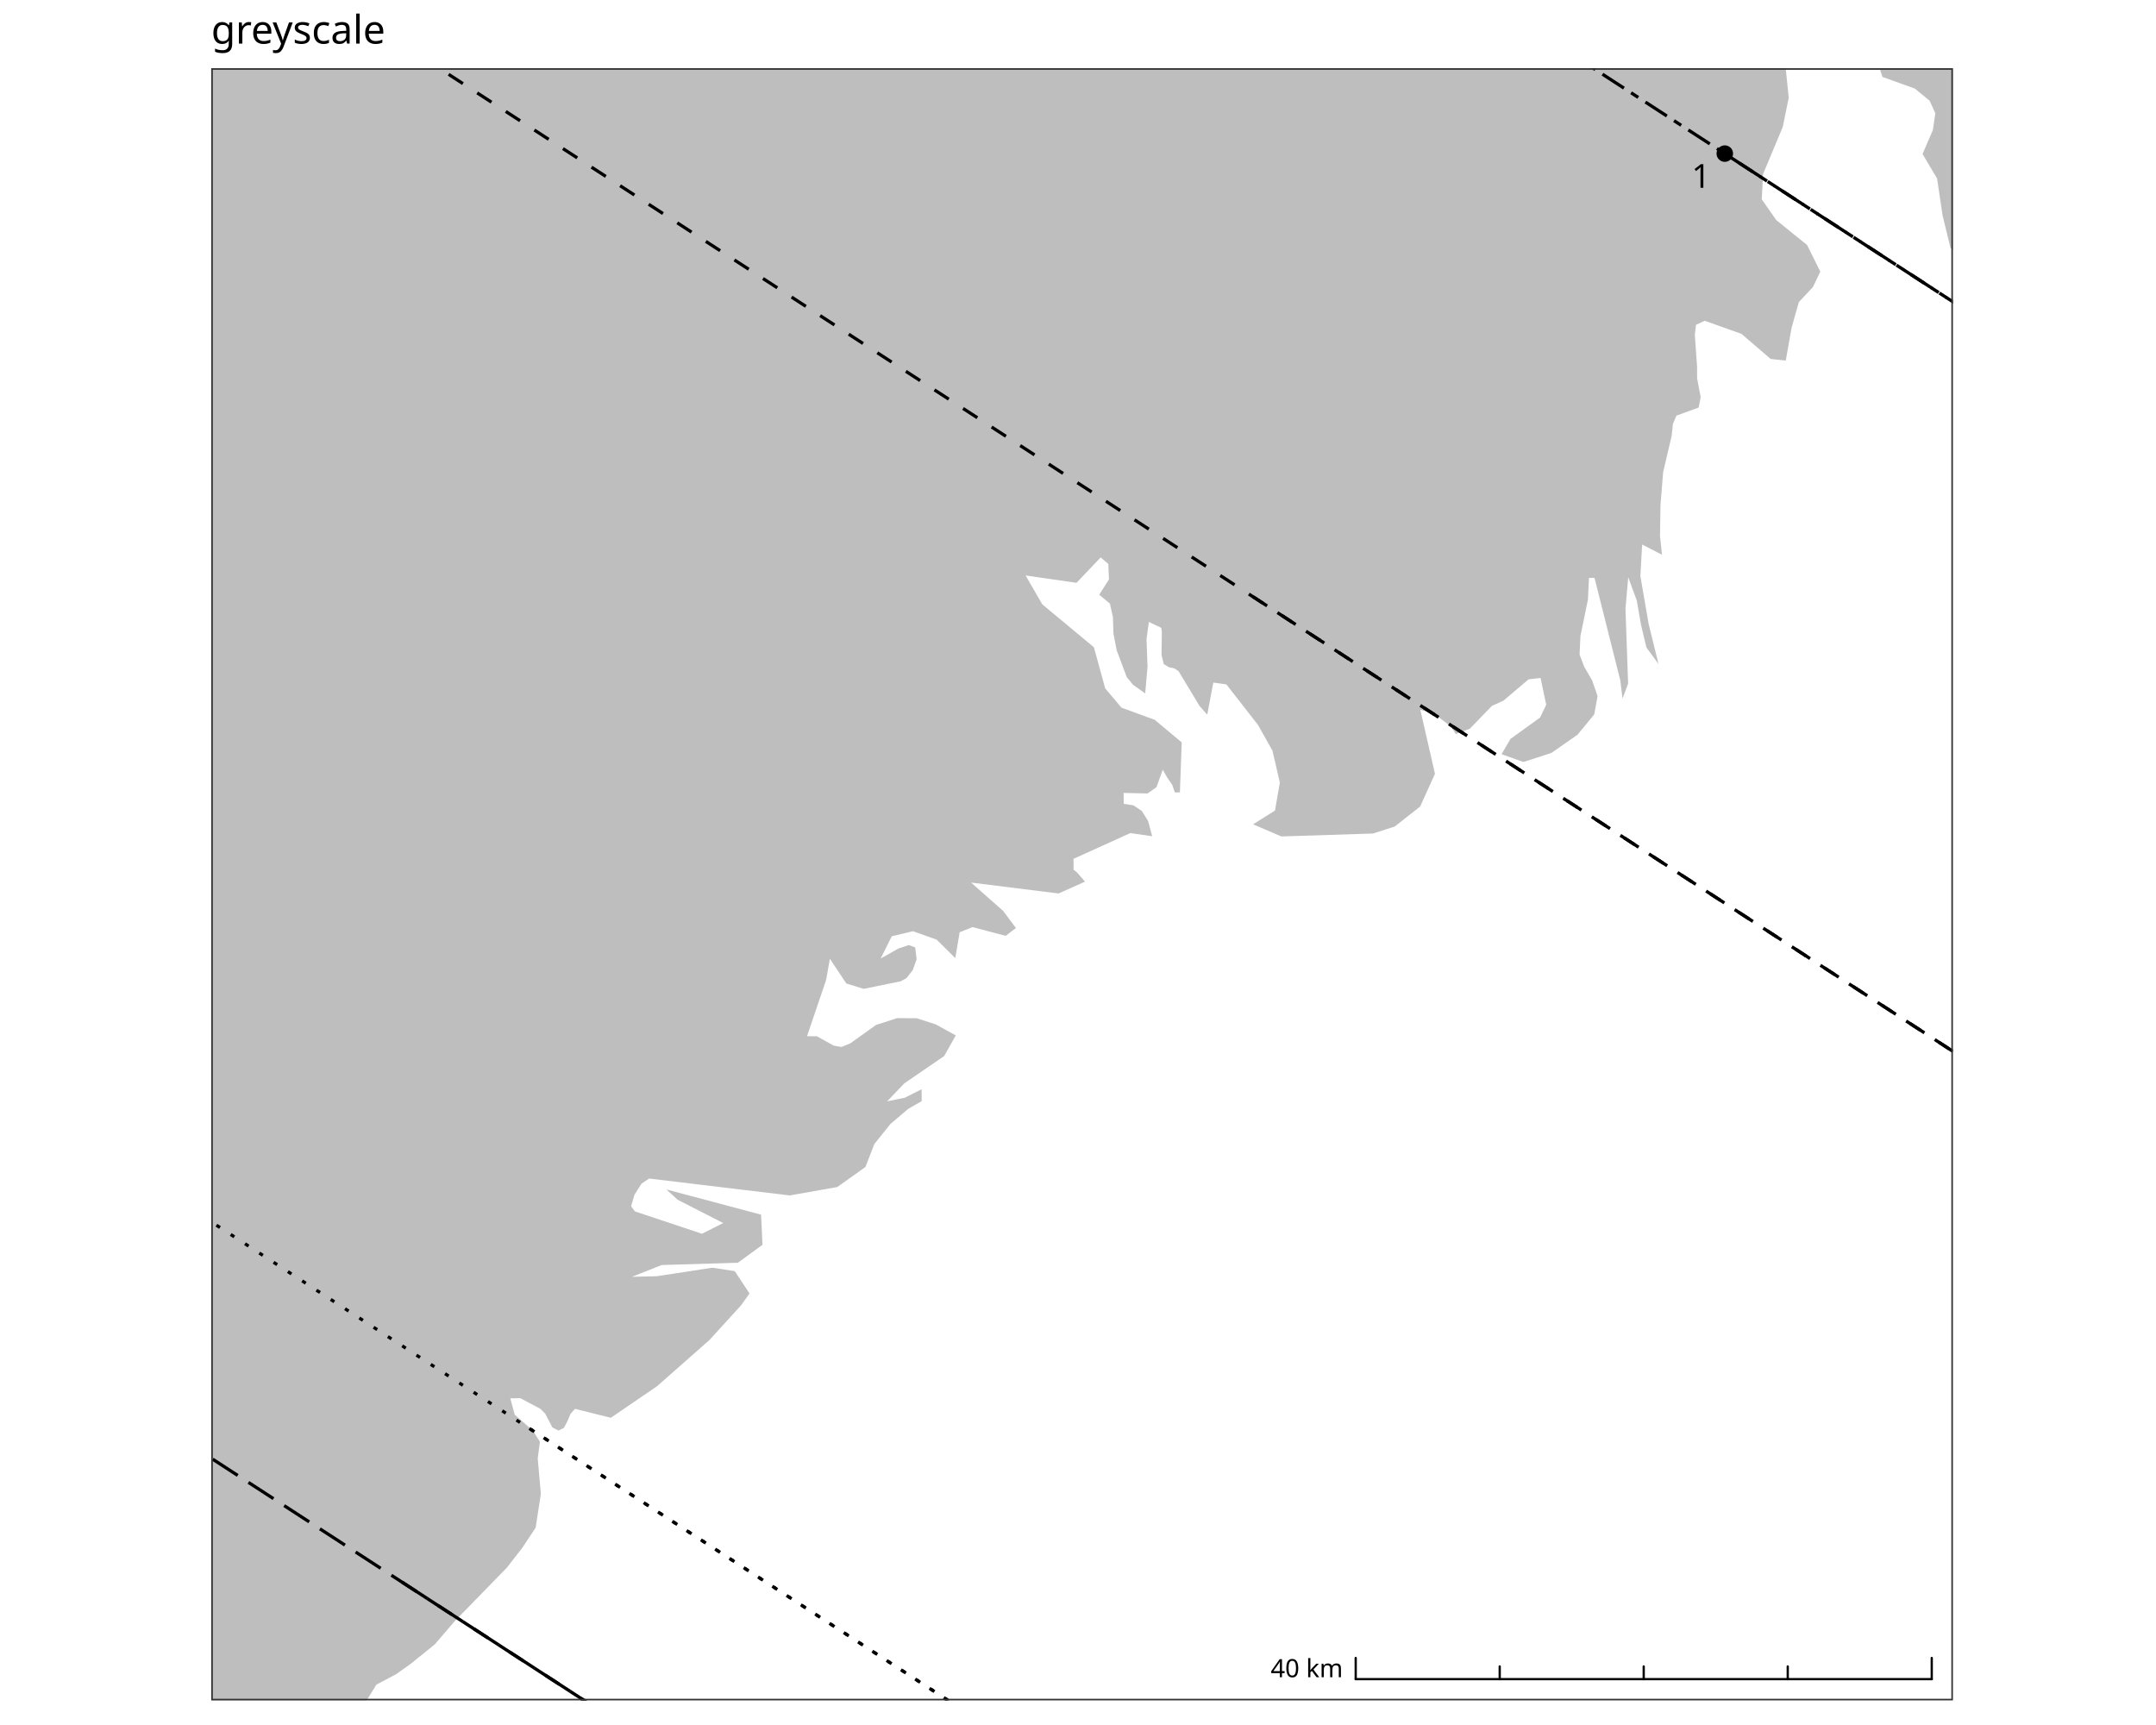
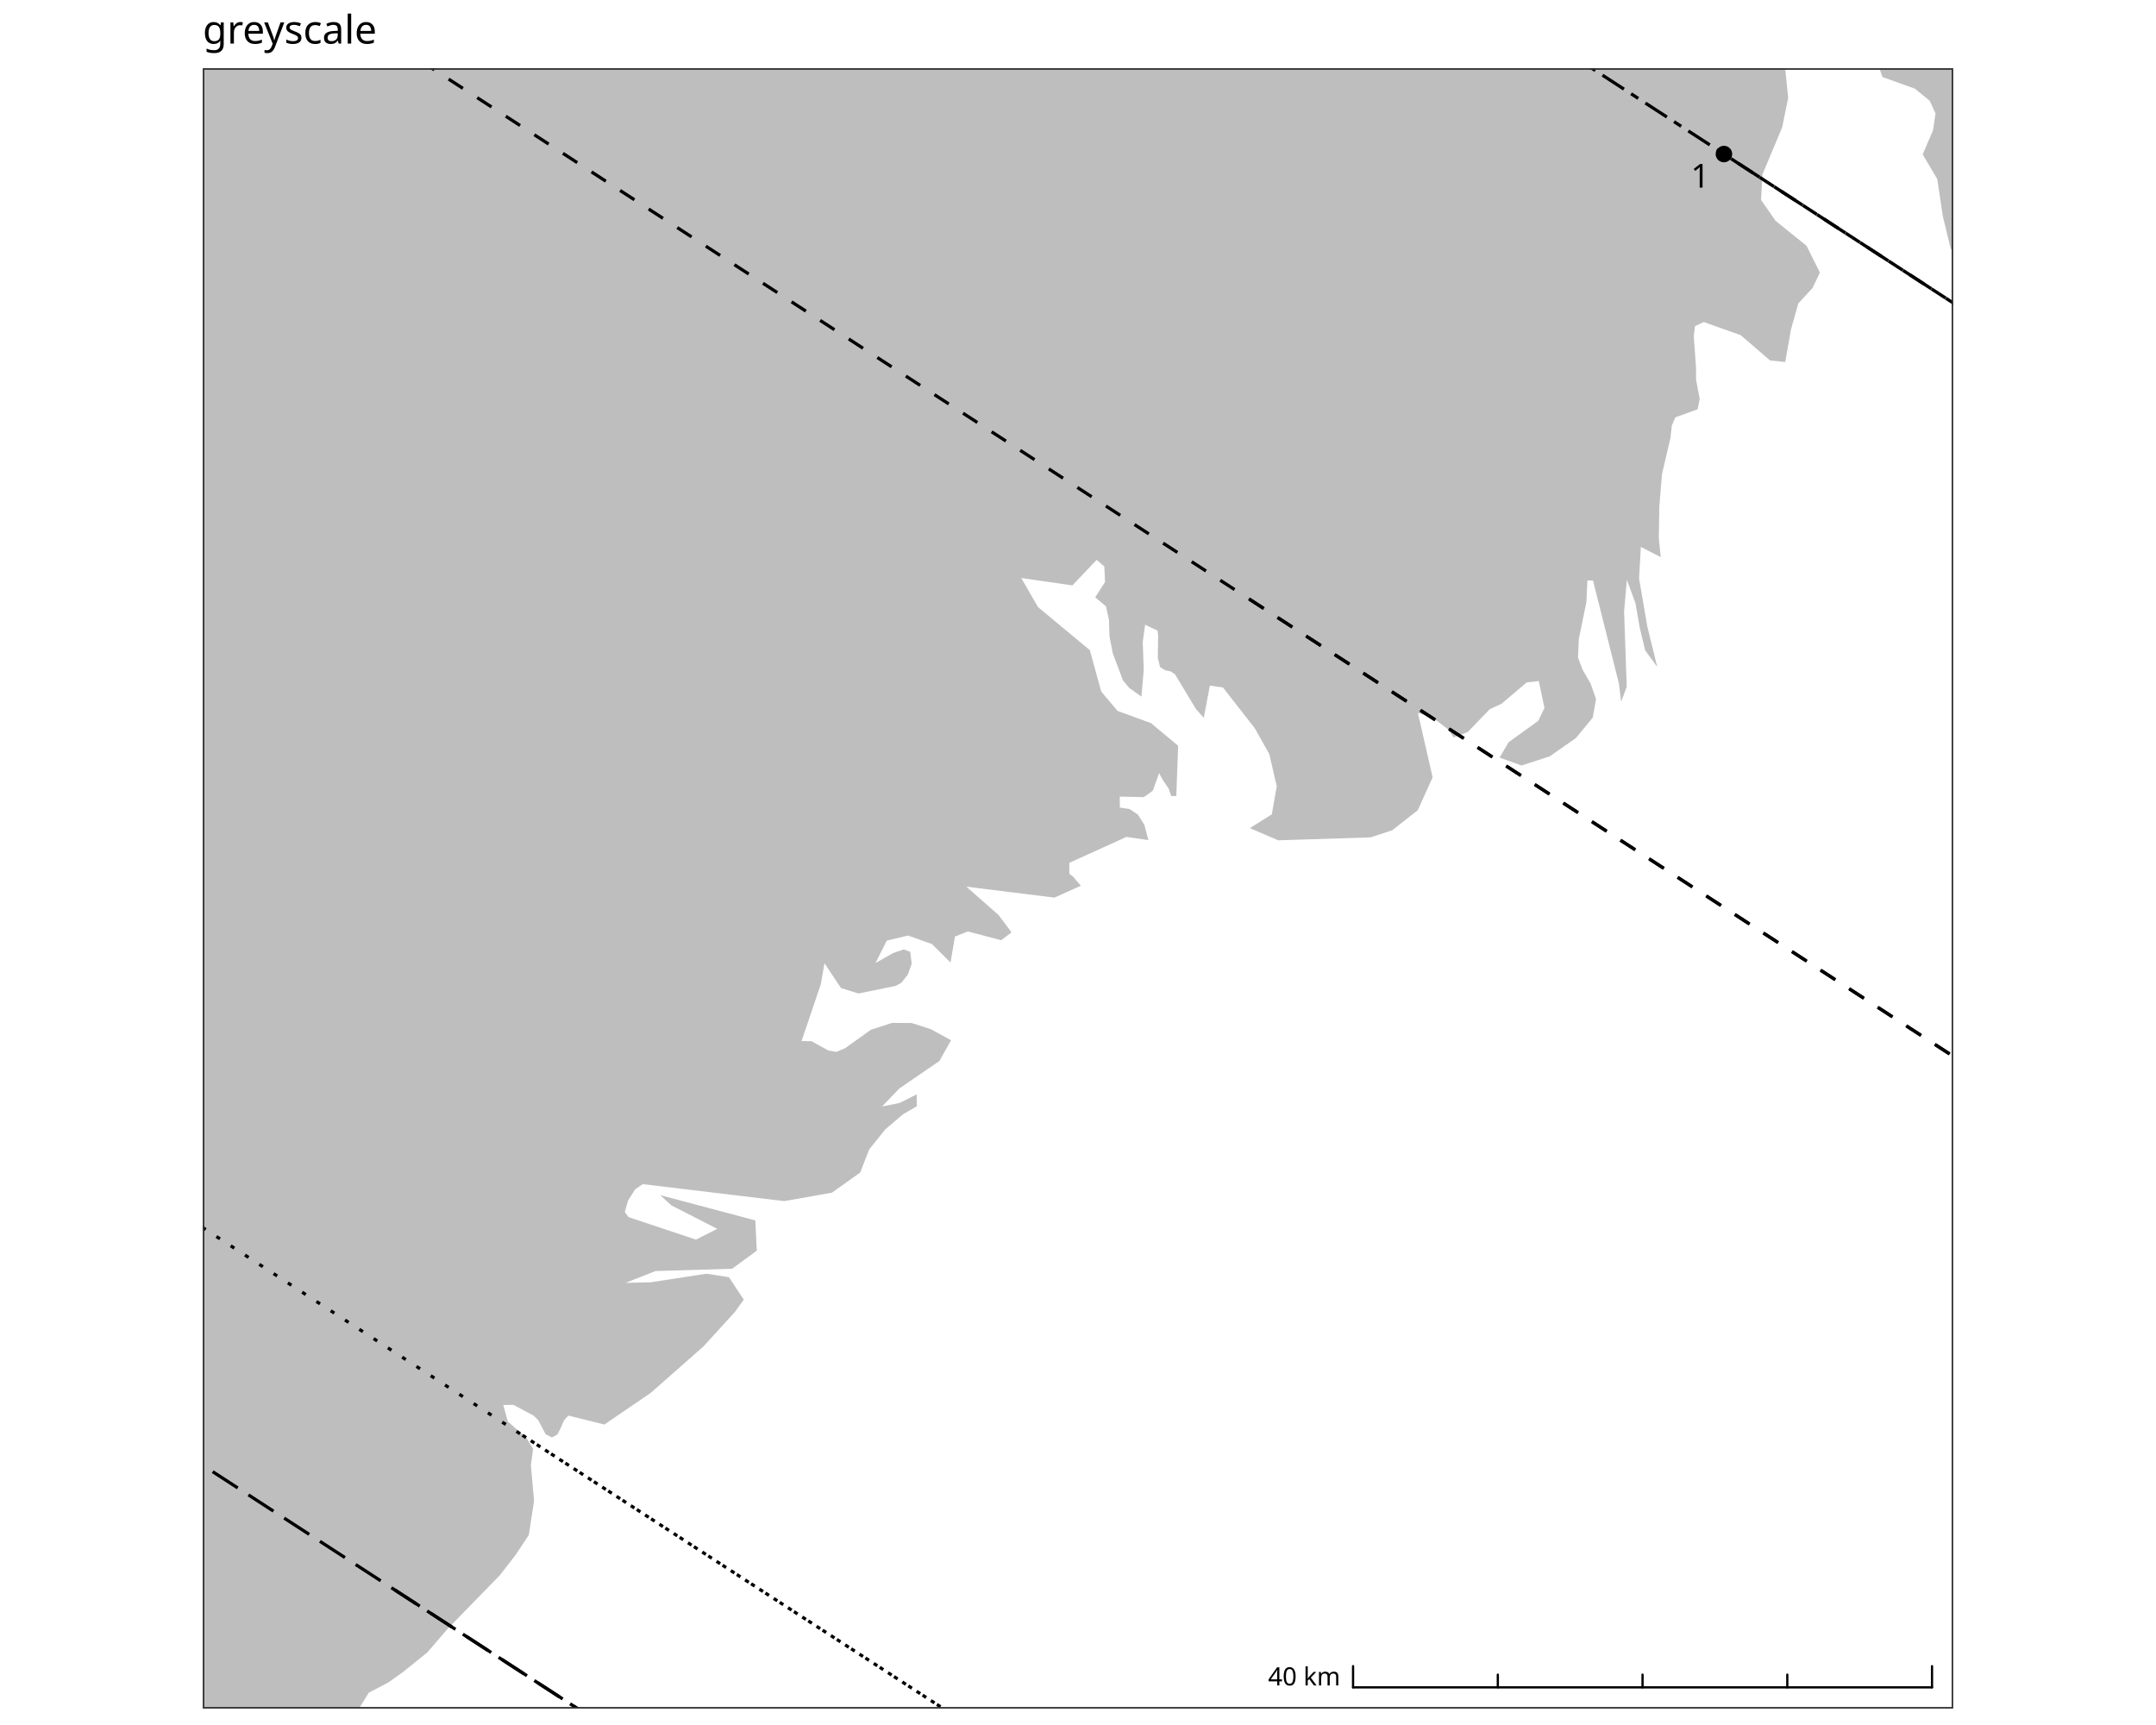
<svg xmlns="http://www.w3.org/2000/svg" class="svglite" data-engine-version="2.0" width="720.00pt" height="576.00pt" viewBox="0 0 720.00 576.00">
  <defs>
    <style type="text/css">
    .svglite line, .svglite polyline, .svglite polygon, .svglite path, .svglite rect, .svglite circle {
      fill: none;
      stroke: #000000;
      stroke-linecap: round;
      stroke-linejoin: round;
      stroke-miterlimit: 10.00;
    }
  </style>
  </defs>
  <rect width="100%" height="100%" style="stroke: none; fill: #FFFFFF;" />
  <defs>
    <clipPath id="cpMC4wMHw3MjAuMDB8MC4wMHw1NzYuMDA=">
      <rect x="0.00" y="0.00" width="720.00" height="576.00" />
    </clipPath>
  </defs>
  <g clip-path="url(#cpMC4wMHw3MjAuMDB8MC4wMHw1NzYuMDA=)">
</g>
  <defs>
-     <clipPath id="cpNjIuMzJ8NjU3LjY4fDAuMDB8NTc2LjAw">
-       <rect x="62.32" y="0.00" width="595.35" height="576.00" />
+     <clipPath id="cpNjIuMjN8NjU3Ljc3fDAuMDB8NTc2LjAw">
+       <rect x="62.23" y="0.00" width="595.54" height="576.00" />
    </clipPath>
  </defs>
-   <g clip-path="url(#cpNjIuMzJ8NjU3LjY4fDAuMDB8NTc2LjAw)">
-     <rect x="62.32" y="0.00" width="595.35" height="576.00" style="stroke-width: 1.07; stroke: #FFFFFF; fill: #FFFFFF;" />
+   <g clip-path="url(#cpNjIuMjN8NjU3Ljc3fDAuMDB8NTc2LjAw)">
+     <rect x="62.23" y="0.00" width="595.54" height="576.00" style="stroke-width: 1.07; stroke: #FFFFFF; fill: #FFFFFF;" />
  </g>
  <g clip-path="url(#cpMC4wMHw3MjAuMDB8MC4wMHw1NzYuMDA=)">
</g>
  <defs>
-     <clipPath id="cpNzAuNTR8NjUyLjIwfDIyLjc4fDU2Ny43OA==">
-       <rect x="70.54" y="22.78" width="581.65" height="545.00" />
+     <clipPath id="cpNjcuNzF8NjUyLjI5fDIyLjc4fDU3MC41Mg==">
+       <rect x="67.71" y="22.78" width="584.58" height="547.74" />
    </clipPath>
  </defs>
-   <g clip-path="url(#cpNzAuNTR8NjUyLjIwfDIyLjc4fDU2Ny43OA==)">
-     <rect x="70.54" y="22.78" width="581.65" height="545.00" style="stroke-width: 1.07; stroke: none; fill: #FFFFFF;" />
-     <path d="M 122.45 567.78 L 70.54 567.78 L 70.54 22.78 L 595.95 22.78 L 596.39 23.29 L 597.35 32.63 L 595.35 42.41 L 588.78 58.11 L 588.34 66.55 L 593.18 73.49 L 603.47 81.80 L 607.89 90.69 L 605.43 95.83 L 600.72 100.89 L 598.30 109.44 L 596.37 120.39 L 591.32 119.87 L 581.57 111.48 L 569.29 107.11 L 566.38 108.47 L 565.99 111.80 L 566.74 122.41 L 566.75 126.32 L 567.95 132.64 L 567.26 136.09 L 559.85 138.78 L 558.68 141.54 L 558.25 145.53 L 555.41 157.66 L 554.53 168.48 L 554.36 178.98 L 555.02 185.22 L 548.39 181.83 L 547.81 192.36 L 550.58 208.42 L 553.86 221.70 L 549.83 216.22 L 548.03 208.69 L 546.60 200.51 L 543.75 192.74 L 542.83 203.25 L 543.71 228.26 L 541.85 233.23 L 541.09 227.14 L 532.49 192.95 L 530.64 192.98 L 530.30 200.16 L 527.79 212.37 L 527.50 218.55 L 529.03 222.60 L 531.69 227.18 L 533.51 232.43 L 532.41 238.53 L 526.82 245.33 L 518.10 251.41 L 508.74 254.44 L 501.45 251.83 L 504.44 246.72 L 514.29 239.62 L 516.36 235.34 L 514.48 226.38 L 510.46 226.84 L 502.10 233.94 L 498.23 235.70 L 490.85 243.33 L 486.17 245.10 L 484.56 242.61 L 478.92 238.31 L 474.31 236.99 L 479.21 258.38 L 474.26 269.31 L 465.77 275.98 L 458.55 278.32 L 427.91 279.30 L 418.47 275.25 L 425.78 270.66 L 427.41 261.32 L 424.94 250.66 L 420.11 242.06 L 409.54 228.52 L 405.19 227.92 L 403.16 238.63 L 400.57 235.70 L 393.60 224.14 L 392.20 223.20 L 390.32 222.78 L 388.65 221.76 L 387.90 218.72 L 388.00 211.08 L 387.81 209.64 L 383.67 207.67 L 382.88 213.39 L 383.22 222.68 L 382.44 231.55 L 378.43 228.70 L 376.30 226.14 L 372.90 217.09 L 371.84 211.57 L 371.67 206.12 L 370.67 201.56 L 367.09 198.58 L 370.34 193.49 L 370.12 188.32 L 367.57 186.13 L 359.50 194.61 L 342.50 192.15 L 348.08 201.81 L 365.31 216.12 L 369.08 229.86 L 374.52 236.30 L 385.62 240.36 L 394.64 247.89 L 394.03 264.58 L 392.33 264.60 L 391.50 262.13 L 389.77 259.59 L 388.30 257.02 L 386.21 262.84 L 383.23 264.95 L 375.24 264.77 L 375.28 268.42 L 378.51 268.91 L 381.29 270.77 L 383.41 274.14 L 384.77 279.23 L 377.46 278.18 L 358.49 286.78 L 358.52 290.43 L 359.65 291.29 L 362.33 294.39 L 353.53 298.34 L 324.28 294.70 L 335.00 304.16 L 339.27 309.88 L 335.85 312.49 L 324.79 309.57 L 320.49 311.28 L 319.01 319.91 L 312.81 313.76 L 304.88 310.94 L 297.81 312.63 L 294.10 320.06 L 299.97 316.75 L 303.47 315.56 L 305.63 316.35 L 306.11 320.32 L 304.82 323.91 L 302.73 326.59 L 300.86 327.65 L 288.43 330.19 L 282.62 328.39 L 277.14 320.14 L 275.89 327.19 L 269.51 346.00 L 272.79 346.03 L 278.42 349.14 L 281.05 349.60 L 283.98 348.37 L 292.55 342.25 L 299.58 339.97 L 306.09 340.00 L 312.45 342.04 L 319.19 345.73 L 315.31 352.62 L 302.01 361.74 L 296.25 367.75 L 302.17 366.54 L 307.77 363.71 L 307.79 367.68 L 303.27 370.29 L 297.37 375.30 L 291.99 382.00 L 289.01 389.68 L 279.60 396.37 L 263.73 399.17 L 216.77 393.53 L 214.24 395.23 L 211.85 399.01 L 210.77 402.79 L 212.04 404.51 L 234.42 411.97 L 241.51 408.39 L 226.27 400.60 L 222.53 397.17 L 254.16 405.59 L 254.64 415.65 L 246.43 421.64 L 220.97 422.41 L 211.04 426.34 L 219.32 426.15 L 237.91 423.30 L 245.37 424.45 L 250.30 431.91 L 247.44 435.91 L 236.91 447.46 L 219.39 462.90 L 203.98 473.41 L 192.04 470.43 L 190.54 472.08 L 189.47 474.60 L 188.34 476.77 L 186.52 477.69 L 184.48 476.64 L 182.04 471.99 L 180.47 470.43 L 173.74 466.86 L 170.41 466.92 L 171.90 472.40 L 177.99 477.72 L 180.31 481.46 L 179.57 486.98 L 180.62 498.79 L 178.88 510.11 L 174.46 516.78 L 169.24 523.49 L 151.84 541.34 L 145.17 549.10 L 136.97 555.72 L 132.25 559.06 L 125.70 562.51 L 122.45 567.78 Z" style="fill-rule: evenodd; fill: #BEBEBE; stroke-width: 0.43; stroke: none; stroke-linecap: butt;" />
-     <path d="M 627.67 22.78 L 652.20 22.78 L 652.20 83.33 L 651.37 82.81 L 648.71 71.83 L 646.90 59.62 L 642.04 51.42 L 645.48 43.45 L 646.31 37.82 L 644.39 33.61 L 639.46 29.58 L 628.67 25.69 L 627.67 22.78 Z" style="fill-rule: evenodd; fill: #BEBEBE; stroke-width: 0.43; stroke: none; stroke-linecap: butt;" />
-     <polyline points="576.00,51.30 3600.00,2015.11 " style="stroke-width: 1.07; stroke-dasharray: 2.85,2.85,8.54,2.85; stroke-linecap: butt;" />
-     <polyline points="3600.00,2015.11 -2880.00,-2193.05 " style="stroke-width: 1.07; stroke-dasharray: 2.85,2.85,8.54,2.85; stroke-linecap: butt;" />
-     <polyline points="418.37,199.22 3600.00,2265.40 " style="stroke-width: 1.07; stroke-dasharray: 5.69,5.69; stroke-linecap: butt;" />
-     <polyline points="3600.00,2265.40 -2880.00,-1942.77 " style="stroke-width: 1.07; stroke-dasharray: 5.69,5.69; stroke-linecap: butt;" />
-     <polyline points="134.33,528.34 3600.00,2778.98 " style="stroke-width: 1.07; stroke-dasharray: 9.96,4.27; stroke-linecap: butt;" />
-     <polyline points="3600.00,2778.98 -2880.00,-1429.18 " style="stroke-width: 1.07; stroke-dasharray: 9.96,4.27; stroke-linecap: butt;" />
-     <polyline points="176.79,476.98 3600.00,2700.04 " style="stroke-width: 1.07; stroke-dasharray: 1.42,4.27; stroke-linecap: butt;" />
-     <polyline points="3600.00,2700.04 -2880.00,-1508.12 " style="stroke-width: 1.07; stroke-dasharray: 1.42,4.27; stroke-linecap: butt;" />
-     <circle cx="576.00" cy="51.29" r="2.76" style="stroke-width: 0.71; stroke: none; stroke-linecap: butt; fill: #000000;" />
-     <text x="568.07" y="62.70" text-anchor="middle" style="font-size: 11.04px; font-family: sans;" textLength="6.14px" lengthAdjust="spacingAndGlyphs">1</text>
-     <line x1="452.74" y1="560.69" x2="452.74" y2="553.61" style="stroke-width: 0.75;" />
-     <line x1="500.83" y1="560.69" x2="500.83" y2="556.44" style="stroke-width: 0.75;" />
-     <line x1="548.92" y1="560.69" x2="548.92" y2="556.44" style="stroke-width: 0.75;" />
-     <line x1="597.02" y1="560.69" x2="597.02" y2="556.44" style="stroke-width: 0.75;" />
-     <line x1="645.11" y1="560.69" x2="645.11" y2="553.61" style="stroke-width: 0.75;" />
-     <line x1="452.74" y1="560.69" x2="645.11" y2="560.69" style="stroke-width: 0.75;" />
-     <text x="448.49" y="560.04" text-anchor="end" style="font-size: 8.40px; font-family: sans;" textLength="22.88px" lengthAdjust="spacingAndGlyphs">40 km</text>
-     <rect x="70.54" y="22.78" width="581.65" height="545.00" style="stroke-width: 1.07; stroke: #333333;" />
+   <g clip-path="url(#cpNjcuNzF8NjUyLjI5fDIyLjc4fDU3MC41Mg==)">
+     <rect x="67.71" y="22.78" width="584.58" height="547.74" style="stroke-width: 1.07; stroke: none; fill: #FFFFFF;" />
+     <path d="M 119.88 570.52 L 67.71 570.52 L 67.71 22.78 L 595.76 22.78 L 596.20 23.29 L 597.17 32.68 L 595.16 42.51 L 588.55 58.29 L 588.11 66.77 L 592.97 73.74 L 603.31 82.09 L 607.76 91.03 L 605.28 96.20 L 600.55 101.29 L 598.13 109.88 L 596.18 120.88 L 591.11 120.36 L 581.31 111.92 L 568.97 107.53 L 566.05 108.90 L 565.64 112.25 L 566.40 122.91 L 566.41 126.84 L 567.62 133.20 L 566.93 136.66 L 559.48 139.36 L 558.30 142.14 L 557.87 146.14 L 555.02 158.34 L 554.13 169.21 L 553.96 179.76 L 554.62 186.04 L 547.96 182.63 L 547.37 193.21 L 550.16 209.36 L 553.45 222.70 L 549.41 217.19 L 547.60 209.63 L 546.16 201.40 L 543.29 193.59 L 542.37 204.16 L 543.25 229.30 L 541.39 234.29 L 540.62 228.17 L 531.98 193.81 L 530.12 193.84 L 529.78 201.05 L 527.26 213.33 L 526.97 219.53 L 528.50 223.61 L 531.17 228.21 L 533.00 233.48 L 531.90 239.62 L 526.28 246.44 L 517.52 252.56 L 508.11 255.61 L 500.79 252.98 L 503.79 247.84 L 513.69 240.71 L 515.77 236.41 L 513.88 227.41 L 509.84 227.87 L 501.43 235.00 L 497.55 236.77 L 490.13 244.44 L 485.43 246.22 L 483.81 243.71 L 478.14 239.39 L 473.51 238.07 L 478.43 259.56 L 473.46 270.55 L 464.92 277.25 L 457.67 279.61 L 426.87 280.59 L 417.39 276.52 L 424.73 271.91 L 426.37 262.52 L 423.89 251.81 L 419.03 243.16 L 408.41 229.55 L 404.04 228.95 L 402.00 239.71 L 399.40 236.77 L 392.39 225.15 L 390.98 224.20 L 389.09 223.79 L 387.42 222.76 L 386.66 219.71 L 386.76 212.02 L 386.57 210.58 L 382.41 208.60 L 381.62 214.35 L 381.96 223.69 L 381.18 232.60 L 377.14 229.74 L 375.00 227.16 L 371.59 218.07 L 370.52 212.51 L 370.35 207.04 L 369.34 202.46 L 365.75 199.46 L 369.02 194.34 L 368.79 189.15 L 366.23 186.95 L 358.12 195.47 L 341.04 193.00 L 346.64 202.71 L 363.96 217.10 L 367.75 230.90 L 373.21 237.38 L 384.37 241.46 L 393.44 249.02 L 392.83 265.79 L 391.12 265.81 L 390.28 263.33 L 388.54 260.78 L 387.07 258.19 L 384.97 264.04 L 381.97 266.17 L 373.94 265.99 L 373.98 269.66 L 377.23 270.15 L 380.02 272.02 L 382.15 275.40 L 383.51 280.52 L 376.17 279.46 L 357.10 288.11 L 357.13 291.78 L 358.27 292.64 L 360.96 295.76 L 352.12 299.72 L 322.72 296.07 L 333.50 305.57 L 337.79 311.32 L 334.35 313.95 L 323.24 311.02 L 318.91 312.73 L 317.43 321.40 L 311.20 315.22 L 303.23 312.39 L 296.12 314.09 L 292.39 321.56 L 298.29 318.23 L 301.81 317.03 L 303.98 317.82 L 304.46 321.81 L 303.17 325.42 L 301.06 328.12 L 299.19 329.18 L 286.70 331.74 L 280.85 329.93 L 275.34 321.64 L 274.09 328.72 L 267.67 347.63 L 270.98 347.66 L 276.63 350.78 L 279.28 351.24 L 282.22 350.01 L 290.83 343.85 L 297.90 341.56 L 304.44 341.59 L 310.84 343.65 L 317.61 347.36 L 313.71 354.28 L 300.34 363.45 L 294.55 369.48 L 300.50 368.27 L 306.13 365.42 L 306.15 369.41 L 301.61 372.04 L 295.68 377.07 L 290.27 383.80 L 287.27 391.52 L 277.82 398.25 L 261.87 401.07 L 214.67 395.40 L 212.13 397.10 L 209.73 400.90 L 208.65 404.70 L 209.92 406.43 L 232.41 413.92 L 239.54 410.33 L 224.22 402.50 L 220.47 399.06 L 252.25 407.52 L 252.73 417.62 L 244.48 423.65 L 218.89 424.42 L 208.92 428.36 L 217.24 428.18 L 235.92 425.31 L 243.42 426.47 L 248.38 433.96 L 245.50 437.99 L 234.91 449.60 L 217.30 465.11 L 201.82 475.67 L 189.81 472.68 L 188.31 474.34 L 187.24 476.87 L 186.10 479.06 L 184.27 479.97 L 182.22 478.92 L 179.76 474.25 L 178.19 472.68 L 171.43 469.09 L 168.08 469.15 L 169.58 474.66 L 175.70 480.01 L 178.03 483.77 L 177.29 489.31 L 178.35 501.19 L 176.59 512.56 L 172.15 519.26 L 166.91 526.01 L 149.42 543.95 L 142.72 551.75 L 134.47 558.40 L 129.73 561.76 L 123.15 565.22 L 119.88 570.52 Z" style="fill-rule: evenodd; fill: #BEBEBE; stroke-width: 0.43; stroke: none; stroke-linecap: butt;" />
+     <path d="M 627.64 22.78 L 652.29 22.78 L 652.29 83.63 L 651.45 83.11 L 648.79 72.08 L 646.96 59.81 L 642.08 51.56 L 645.53 43.55 L 646.37 37.90 L 644.44 33.66 L 639.49 29.61 L 628.64 25.71 L 627.64 22.78 Z" style="fill-rule: evenodd; fill: #BEBEBE; stroke-width: 0.43; stroke: none; stroke-linecap: butt;" />
+     <polyline points="575.70,51.44 3600.00,2015.44 " style="stroke-width: 1.07; stroke-dasharray: 2.85,2.85,8.54,2.85; stroke-linecap: butt;" />
+     <polyline points="3600.00,2015.44 -2880.00,-2192.72 " style="stroke-width: 1.07; stroke-dasharray: 2.85,2.85,8.54,2.85; stroke-linecap: butt;" />
+     <polyline points="417.29,200.11 3600.00,2266.99 " style="stroke-width: 1.07; stroke-dasharray: 5.69,5.69; stroke-linecap: butt;" />
+     <polyline points="3600.00,2266.99 -2880.00,-1941.18 " style="stroke-width: 1.07; stroke-dasharray: 5.69,5.69; stroke-linecap: butt;" />
+     <polyline points="131.82,530.88 3600.00,2783.15 " style="stroke-width: 1.07; stroke-dasharray: 9.96,4.27; stroke-linecap: butt;" />
+     <polyline points="3600.00,2783.15 -2880.00,-1425.01 " style="stroke-width: 1.07; stroke-dasharray: 9.96,4.27; stroke-linecap: butt;" />
+     <polyline points="174.49,479.26 3600.00,2703.82 " style="stroke-width: 1.07; stroke-dasharray: 1.42,4.27; stroke-linecap: butt;" />
+     <polyline points="3600.00,2703.82 -2880.00,-1504.34 " style="stroke-width: 1.07; stroke-dasharray: 1.42,4.27; stroke-linecap: butt;" />
+     <circle cx="575.71" cy="51.44" r="2.76" style="stroke-width: 0.71; stroke: none; stroke-linecap: butt; fill: #000000;" />
+     <text x="567.80" y="62.64" text-anchor="middle" style="font-size: 11.04px; font-family: sans;" textLength="6.14px" lengthAdjust="spacingAndGlyphs">1</text>
+     <line x1="451.86" y1="563.43" x2="451.86" y2="556.35" style="stroke-width: 0.75;" />
+     <line x1="500.20" y1="563.43" x2="500.20" y2="559.18" style="stroke-width: 0.75;" />
+     <line x1="548.53" y1="563.43" x2="548.53" y2="559.18" style="stroke-width: 0.75;" />
+     <line x1="596.87" y1="563.43" x2="596.87" y2="559.18" style="stroke-width: 0.75;" />
+     <line x1="645.20" y1="563.43" x2="645.20" y2="556.35" style="stroke-width: 0.75;" />
+     <line x1="451.86" y1="563.43" x2="645.20" y2="563.43" style="stroke-width: 0.75;" />
+     <text x="447.61" y="562.78" text-anchor="end" style="font-size: 8.40px; font-family: sans;" textLength="22.88px" lengthAdjust="spacingAndGlyphs">40 km</text>
+     <rect x="67.71" y="22.78" width="584.58" height="547.74" style="stroke-width: 1.07; stroke: #333333;" />
  </g>
  <g clip-path="url(#cpMC4wMHw3MjAuMDB8MC4wMHw1NzYuMDA=)">
-     <text x="70.54" y="14.56" style="font-size: 13.20px; font-family: sans;" textLength="56.51px" lengthAdjust="spacingAndGlyphs">greyscale</text>
+     <text x="67.71" y="14.56" style="font-size: 13.20px; font-family: sans;" textLength="56.51px" lengthAdjust="spacingAndGlyphs">greyscale</text>
  </g>
</svg>
